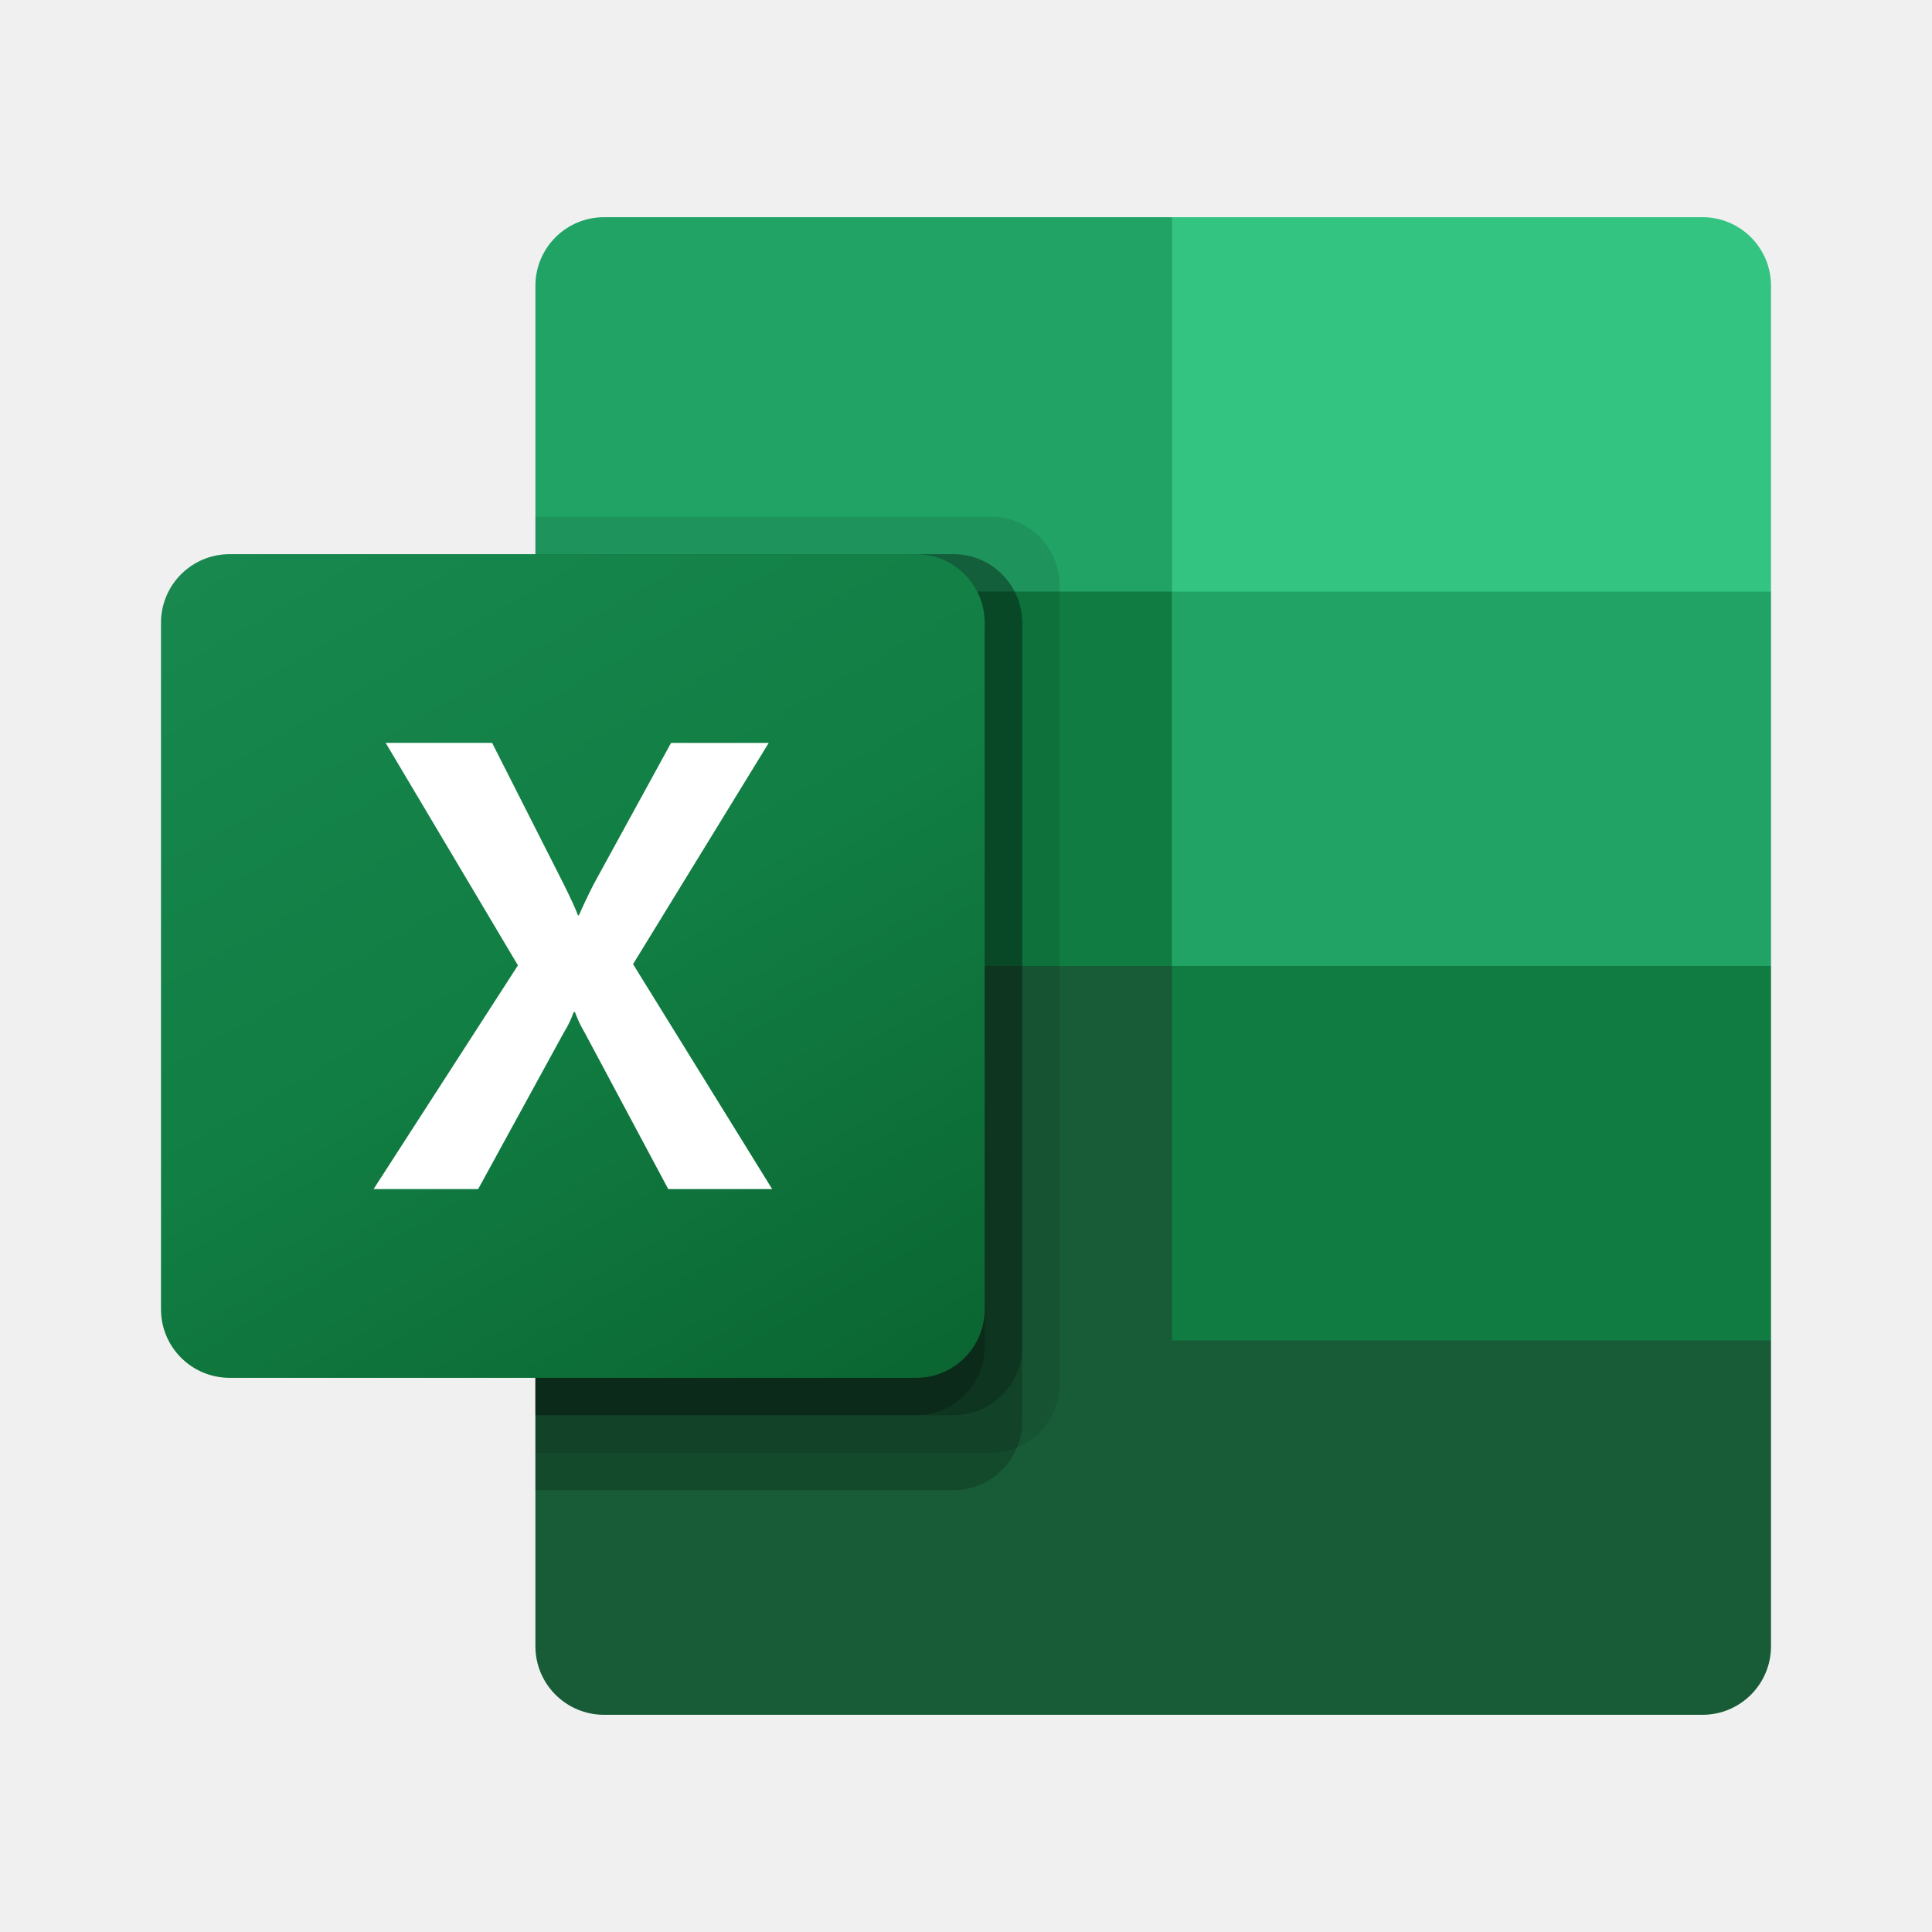
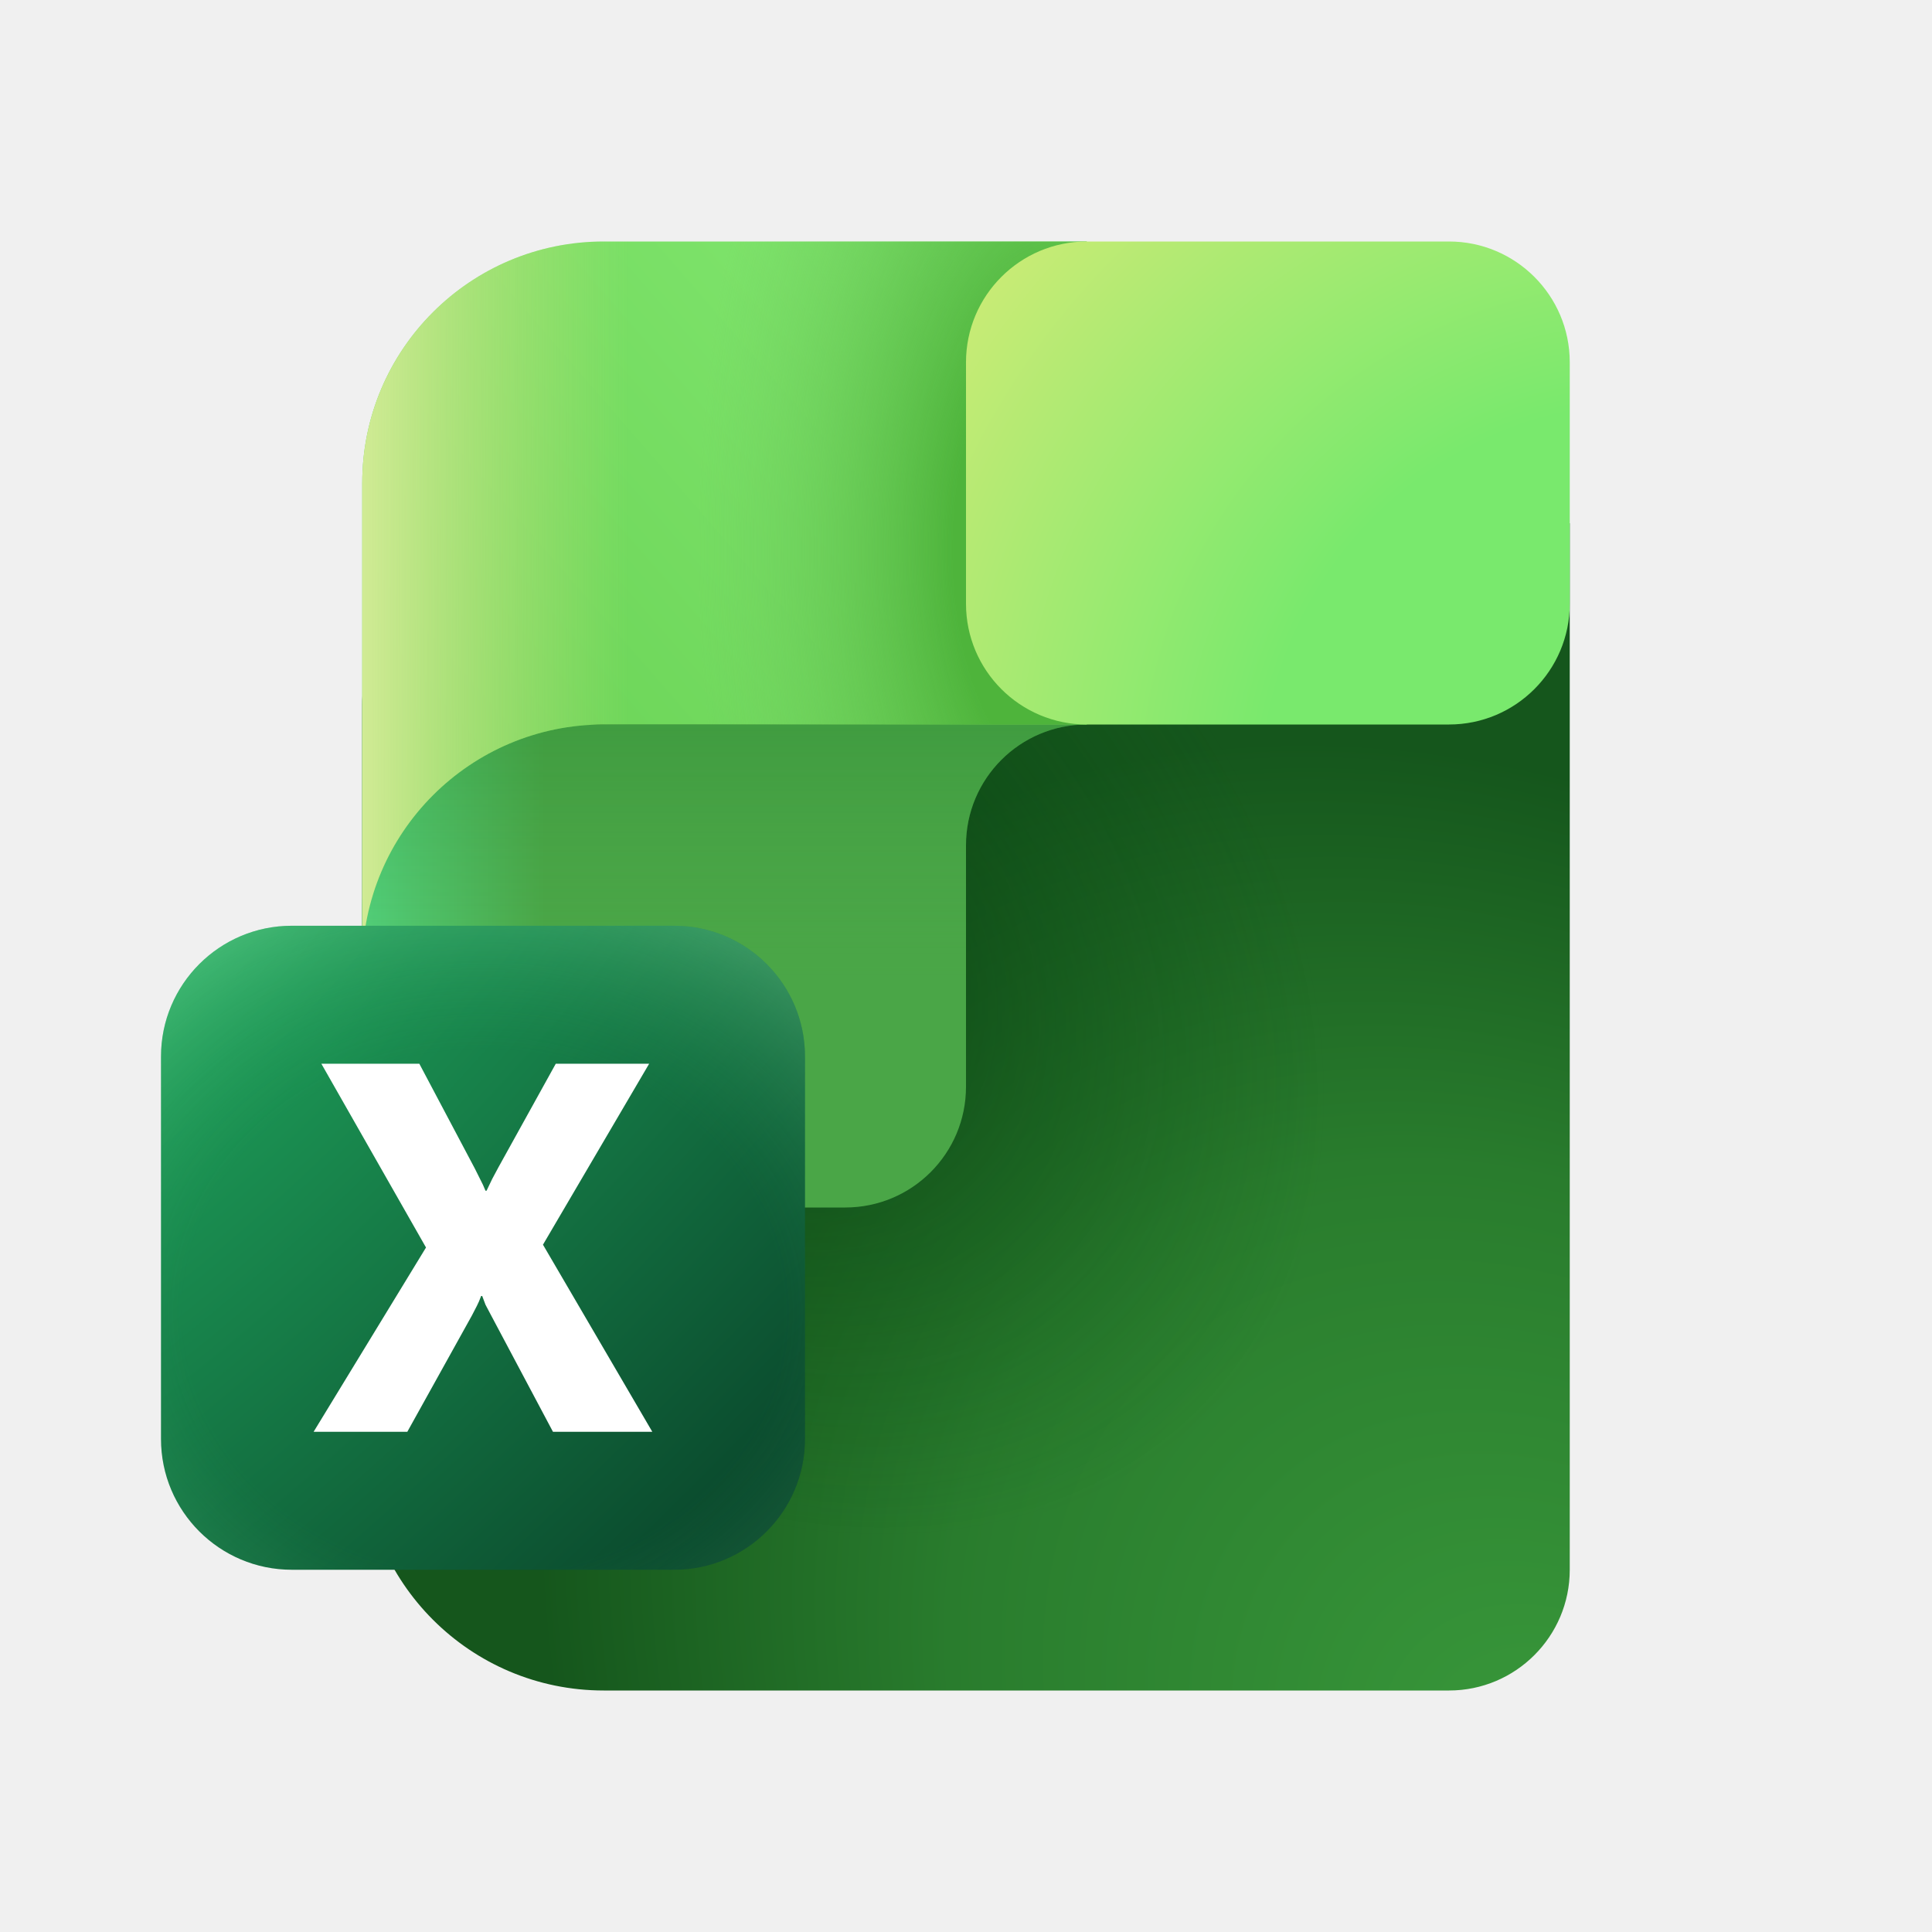
<svg xmlns="http://www.w3.org/2000/svg" width="24" height="24" viewBox="0 0 24 24" fill="none">
-   <path d="M14.558 11.535L6.651 10.139V20.45C6.651 20.921 7.033 21.302 7.504 21.302H21.148C21.619 21.302 22 20.921 22 20.45V16.651L14.558 11.535Z" fill="#185C37" />
-   <path d="M14.558 2.698H7.504C7.033 2.698 6.651 3.079 6.651 3.55V7.349L14.558 12L18.744 13.395L22 12V7.349L14.558 2.698Z" fill="#21A366" />
-   <path d="M6.651 7.349H14.558V12H6.651V7.349Z" fill="#107C41" />
-   <path opacity="0.1" d="M12.31 6.419H6.651V18.047H12.31C12.781 18.045 13.162 17.664 13.163 17.194V7.271C13.162 6.801 12.781 6.42 12.31 6.419Z" fill="black" />
-   <path opacity="0.2" d="M11.845 6.884H6.651V18.512H11.845C12.316 18.51 12.696 18.129 12.698 17.659V7.736C12.696 7.266 12.316 6.885 11.845 6.884Z" fill="black" />
-   <path opacity="0.2" d="M11.845 6.884H6.651V17.581H11.845C12.316 17.58 12.696 17.199 12.698 16.729V7.736C12.696 7.266 12.316 6.885 11.845 6.884Z" fill="black" />
-   <path opacity="0.2" d="M11.38 6.884H6.651V17.581H11.38C11.85 17.58 12.231 17.199 12.233 16.729V7.736C12.231 7.266 11.85 6.885 11.38 6.884Z" fill="black" />
-   <path d="M2.853 6.884H11.38C11.851 6.884 12.232 7.265 12.232 7.736V16.264C12.232 16.735 11.851 17.116 11.38 17.116H2.853C2.382 17.116 2 16.735 2 16.264V7.736C2 7.265 2.382 6.884 2.853 6.884Z" fill="url(#paint0_linear_8543_254)" />
-   <path d="M4.641 14.771L6.434 11.992L4.791 9.228H6.113L7.009 10.996C7.092 11.164 7.149 11.288 7.18 11.371H7.191C7.25 11.237 7.312 11.107 7.377 10.98L8.336 9.229H9.549L7.864 11.977L9.592 14.771H8.301L7.265 12.831C7.216 12.749 7.175 12.662 7.142 12.572H7.126C7.096 12.66 7.056 12.744 7.006 12.823L5.94 14.771H4.641Z" fill="white" />
-   <path d="M21.148 2.698H14.559V7.349H22V3.55C22 3.079 21.619 2.698 21.148 2.698Z" fill="#33C481" />
-   <path d="M14.559 12H22V16.651H14.559V12Z" fill="#107C41" />
+   <path d="M4.5 8.75C4.5 7.507 5.507 6.5 6.75 6.5H19.5V19.5C19.5 20.328 18.828 21 18 21H7.5C5.843 21 4.5 19.657 4.5 18V8.75Z" fill="url(#paint0_radial_8543_254)" />
+   <path d="M4.5 8.75C4.5 7.507 5.507 6.5 6.75 6.5H19.5V19.5C19.5 20.328 18.828 21 18 21H7.5C5.843 21 4.5 19.657 4.5 18V8.75Z" fill="url(#paint1_radial_8543_254)" fill-opacity="0.7" />
+   <path d="M4.5 11.25C4.5 10.007 5.507 9 6.75 9H13.5C12.671 9 12 9.672 12 10.5V13.5C12 14.329 11.329 15 10.5 15H7.5C5.843 15 4.5 16.343 4.5 18V11.25Z" fill="url(#paint2_linear_8543_254)" />
+   <path d="M4.5 11.25C4.5 10.007 5.507 9 6.75 9H13.5C12.671 9 12 9.672 12 10.5V13.5C12 14.329 11.329 15 10.5 15H7.5C5.843 15 4.5 16.343 4.5 18V11.25Z" fill="url(#paint3_linear_8543_254)" fill-opacity="0.3" />
+   <path d="M4.5 6C4.5 4.343 5.843 3 7.5 3H13.5V9H7.5C5.843 9 4.5 10.343 4.5 12V6Z" fill="url(#paint4_linear_8543_254)" />
+   <path d="M4.5 6C4.5 4.343 5.843 3 7.5 3H13.5V9H7.5C5.843 9 4.5 10.343 4.5 12V6Z" fill="url(#paint5_radial_8543_254)" />
+   <path d="M4.5 6C4.5 4.343 5.843 3 7.5 3H13.5V9H7.5C5.843 9 4.5 10.343 4.5 12V6Z" fill="url(#paint6_linear_8543_254)" />
+   <path d="M13.5 3H18C18.828 3 19.5 3.672 19.5 4.5V7.5C19.5 8.328 18.828 9 18 9H13.5C12.672 9 12 8.328 12 7.5V4.5C12 3.672 12.672 3 13.5 3Z" fill="url(#paint7_radial_8543_254)" />
+   <path d="M8.375 11.5H3.625C2.728 11.5 2 12.227 2 13.125V17.875C2 18.773 2.728 19.5 3.625 19.5H8.375C9.272 19.5 10 18.773 10 17.875V13.125C10 12.227 9.272 11.5 8.375 11.5Z" fill="url(#paint8_radial_8543_254)" />
+   <path d="M8.375 11.5H3.625C2.728 11.5 2 12.227 2 13.125V17.875C2 18.773 2.728 19.5 3.625 19.5H8.375C9.272 19.5 10 18.773 10 17.875V13.125C10 12.227 9.272 11.5 8.375 11.5Z" fill="url(#paint9_radial_8543_254)" fill-opacity="0.3" />
+   <path d="M8.103 17.786H6.869L6.095 16.329C6.067 16.278 6.046 16.238 6.031 16.208C6.019 16.176 6.005 16.14 5.99 16.099H5.977C5.958 16.15 5.94 16.192 5.923 16.224C5.906 16.256 5.886 16.295 5.862 16.342L5.06 17.786H3.896L5.292 15.497L3.992 13.214H5.209L5.898 14.515C5.925 14.568 5.949 14.615 5.968 14.655C5.989 14.694 6.01 14.739 6.031 14.792H6.044C6.074 14.731 6.097 14.682 6.114 14.646C6.133 14.61 6.159 14.562 6.191 14.502L6.904 13.214H8.064L6.745 15.462L8.103 17.786Z" fill="white" />
  <defs>
-     <linearGradient id="paint0_linear_8543_254" x1="3.778" y1="6.218" x2="10.455" y2="17.782" gradientUnits="userSpaceOnUse">
-       <stop stop-color="#18884F" />
-       <stop offset="0.5" stop-color="#117E43" />
-       <stop offset="1" stop-color="#0B6631" />
+     <radialGradient id="paint0_radial_8543_254" cx="0" cy="0" r="1" gradientUnits="userSpaceOnUse" gradientTransform="translate(19.5 22.2084) rotate(-133.549) scale(20.5618 15.9541)">
+       <stop offset="0.065" stop-color="#379539" />
+       <stop offset="0.422" stop-color="#297C2D" />
+       <stop offset="0.703" stop-color="#15561C" />
+     </radialGradient>
+     <radialGradient id="paint1_radial_8543_254" cx="0" cy="0" r="1" gradientUnits="userSpaceOnUse" gradientTransform="translate(9.08335 11.7361) rotate(-135.971) scale(8.33055 6.4453)">
+       <stop stop-color="#073B10" />
+       <stop offset="0.992" stop-color="#084A13" stop-opacity="0" />
+     </radialGradient>
+     <linearGradient id="paint2_linear_8543_254" x1="4.5" y1="13.5" x2="11.392" y2="13.5" gradientUnits="userSpaceOnUse">
+       <stop stop-color="#52D17C" />
+       <stop offset="0.329" stop-color="#4AA647" />
    </linearGradient>
+     <linearGradient id="paint3_linear_8543_254" x1="11.25" y1="9" x2="11.25" y2="15.251" gradientUnits="userSpaceOnUse">
+       <stop stop-color="#29852F" />
+       <stop offset="0.5" stop-color="#4AA647" stop-opacity="0" />
+     </linearGradient>
+     <linearGradient id="paint4_linear_8543_254" x1="4.832" y1="10.295" x2="13.147" y2="3.082" gradientUnits="userSpaceOnUse">
+       <stop stop-color="#66D052" />
+       <stop offset="1" stop-color="#85E972" />
+     </linearGradient>
+     <radialGradient id="paint5_radial_8543_254" cx="0" cy="0" r="1" gradientUnits="userSpaceOnUse" gradientTransform="translate(13.176 6.8317) rotate(-180) scale(4.50941 9.547)">
+       <stop offset="0.292" stop-color="#4EB43B" />
+       <stop offset="1" stop-color="#72CC61" stop-opacity="0" />
+     </radialGradient>
+     <linearGradient id="paint6_linear_8543_254" x1="8.557" y1="7.196" x2="4.5" y2="7.196" gradientUnits="userSpaceOnUse">
+       <stop offset="0.184" stop-color="#C0E075" stop-opacity="0" />
+       <stop offset="1" stop-color="#D1EB95" />
+     </linearGradient>
+     <radialGradient id="paint7_radial_8543_254" cx="0" cy="0" r="1" gradientUnits="userSpaceOnUse" gradientTransform="translate(20.4555 9.8397) rotate(-141.03) scale(10.8755 10.8452)">
+       <stop offset="0.44" stop-color="#79E96D" />
+       <stop offset="1" stop-color="#D0EB76" />
+     </radialGradient>
+     <radialGradient id="paint8_radial_8543_254" cx="0" cy="0" r="1" gradientUnits="userSpaceOnUse" gradientTransform="translate(2 11.5) rotate(45) scale(11.3137 32.207)">
+       <stop stop-color="#20A85E" />
+       <stop offset="0.944" stop-color="#09442A" />
+     </radialGradient>
+     <radialGradient id="paint9_radial_8543_254" cx="0" cy="0" r="1" gradientUnits="userSpaceOnUse" gradientTransform="translate(6 16.3) rotate(90) scale(5.6 6.45)">
+       <stop offset="0.58" stop-color="#33A662" stop-opacity="0" />
+       <stop offset="0.974" stop-color="#98F0B0" />
+     </radialGradient>
  </defs>
</svg>
